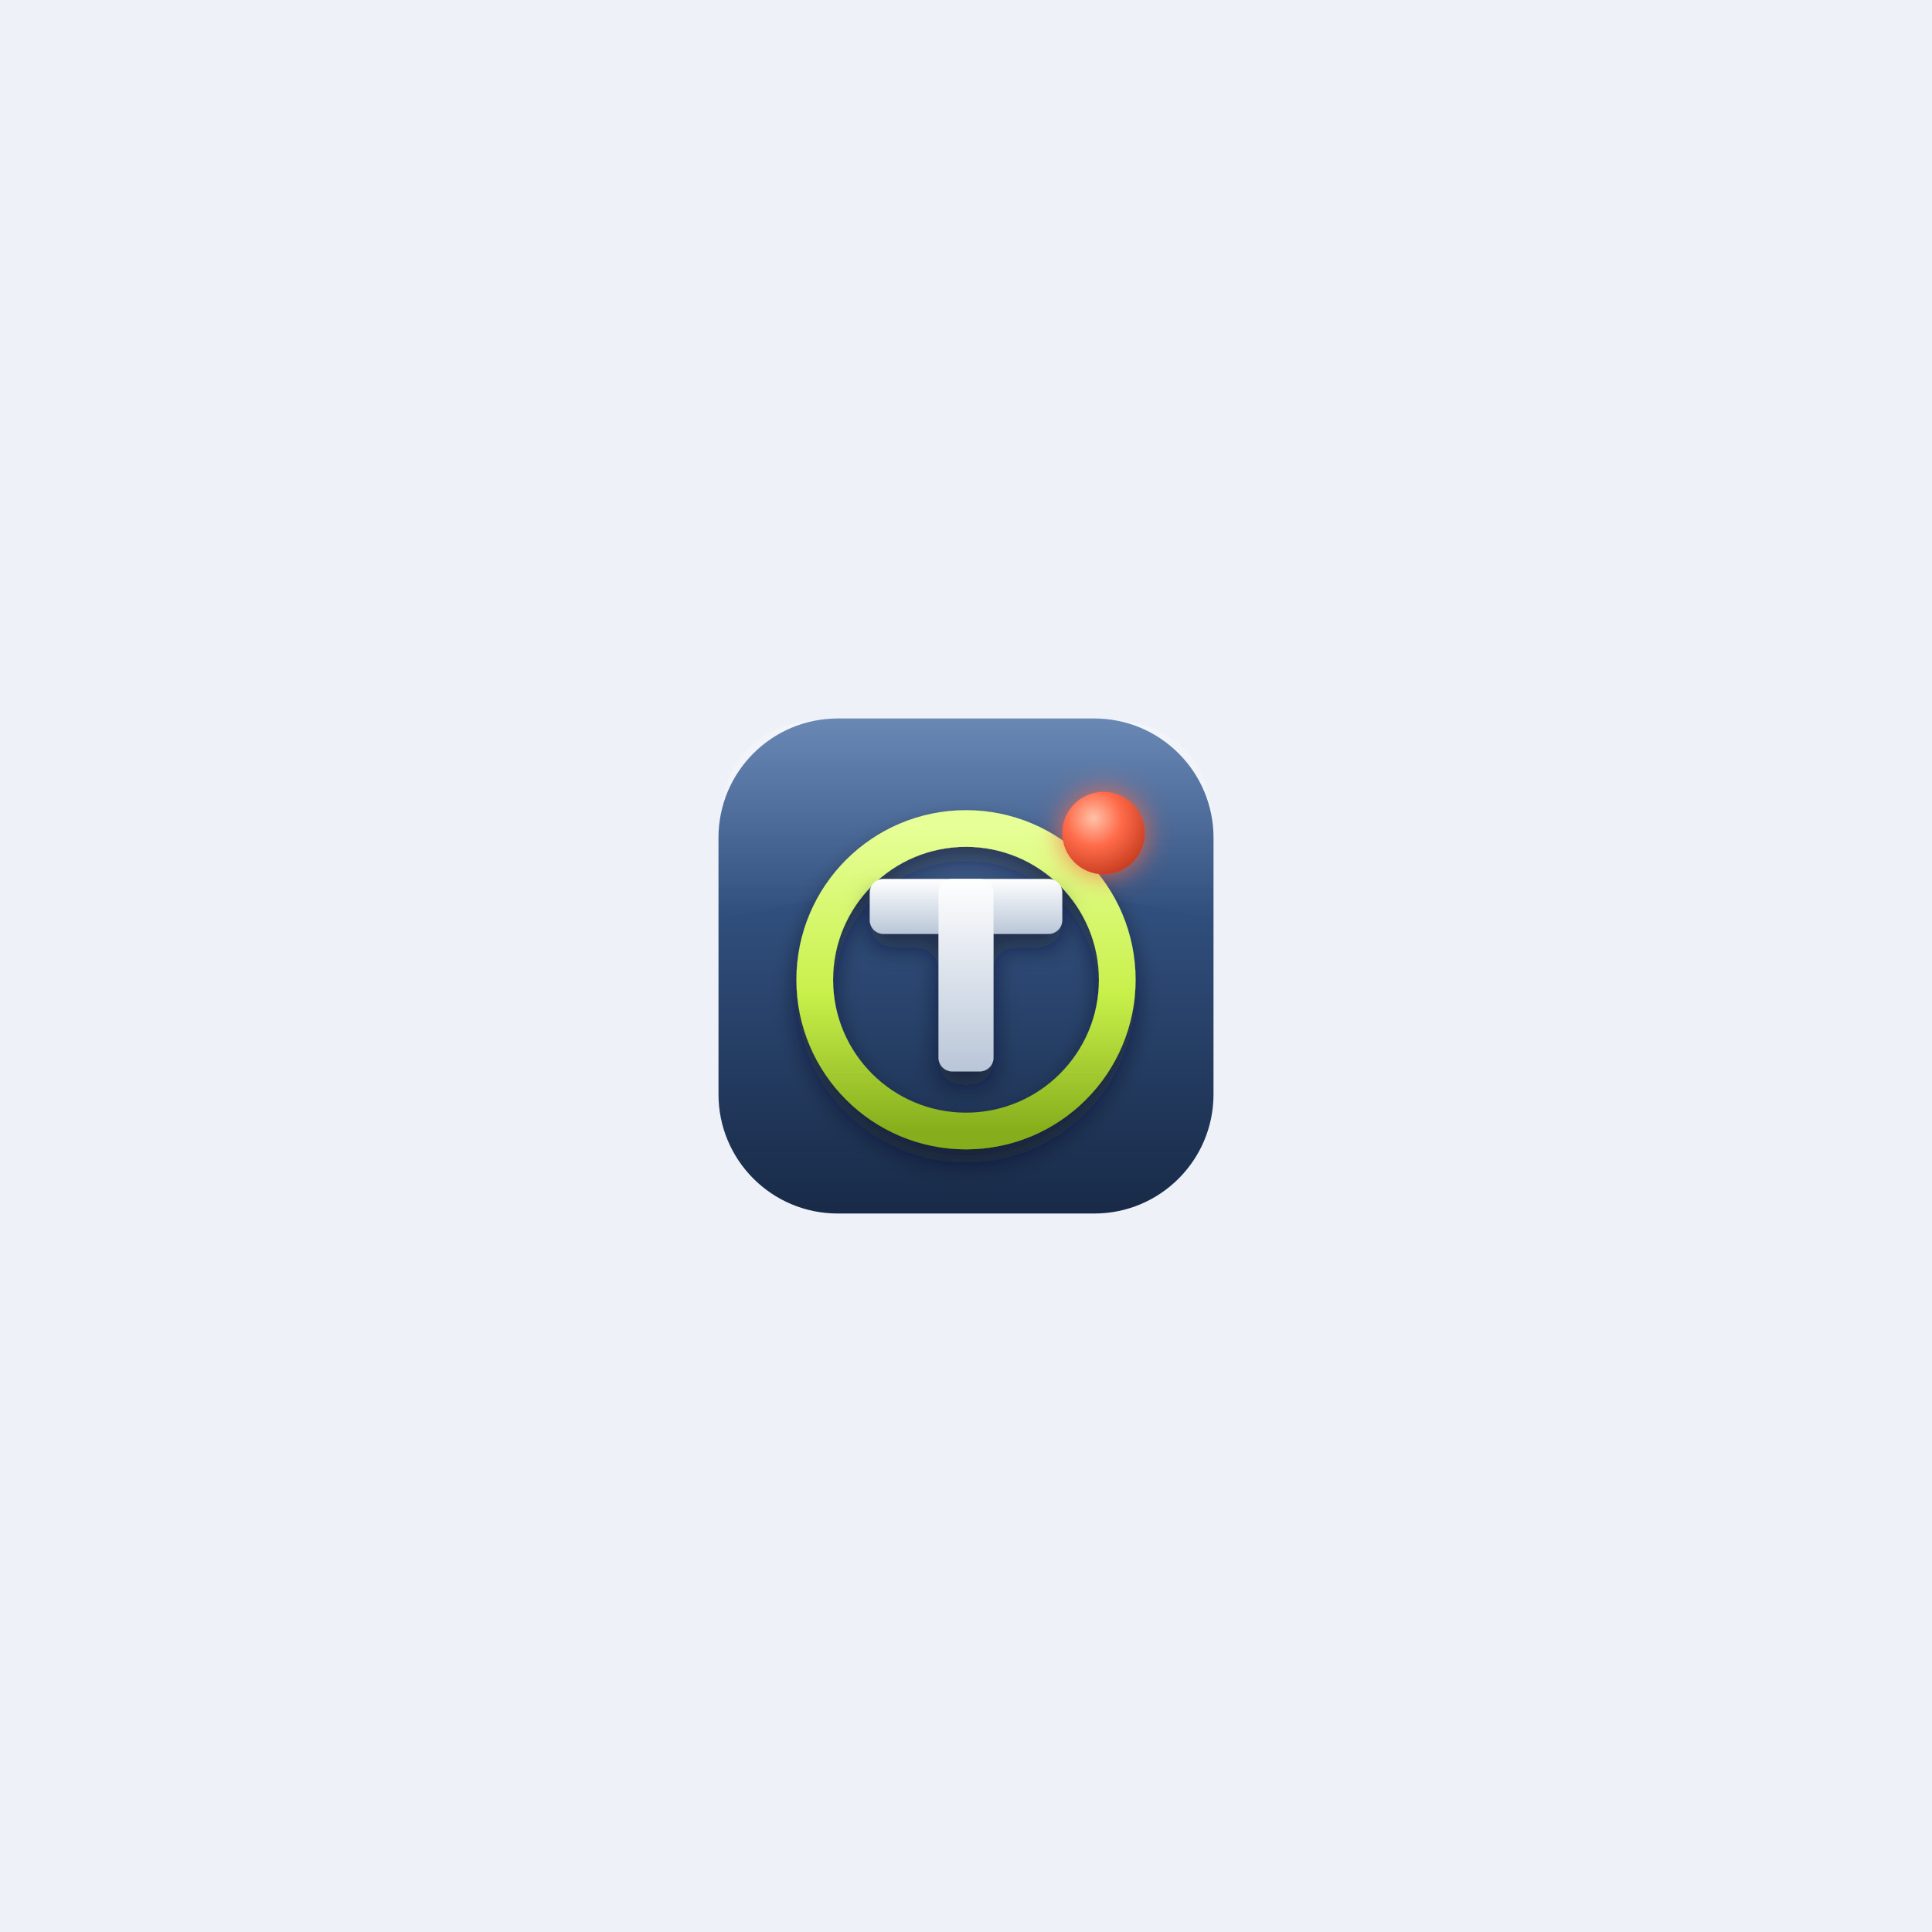
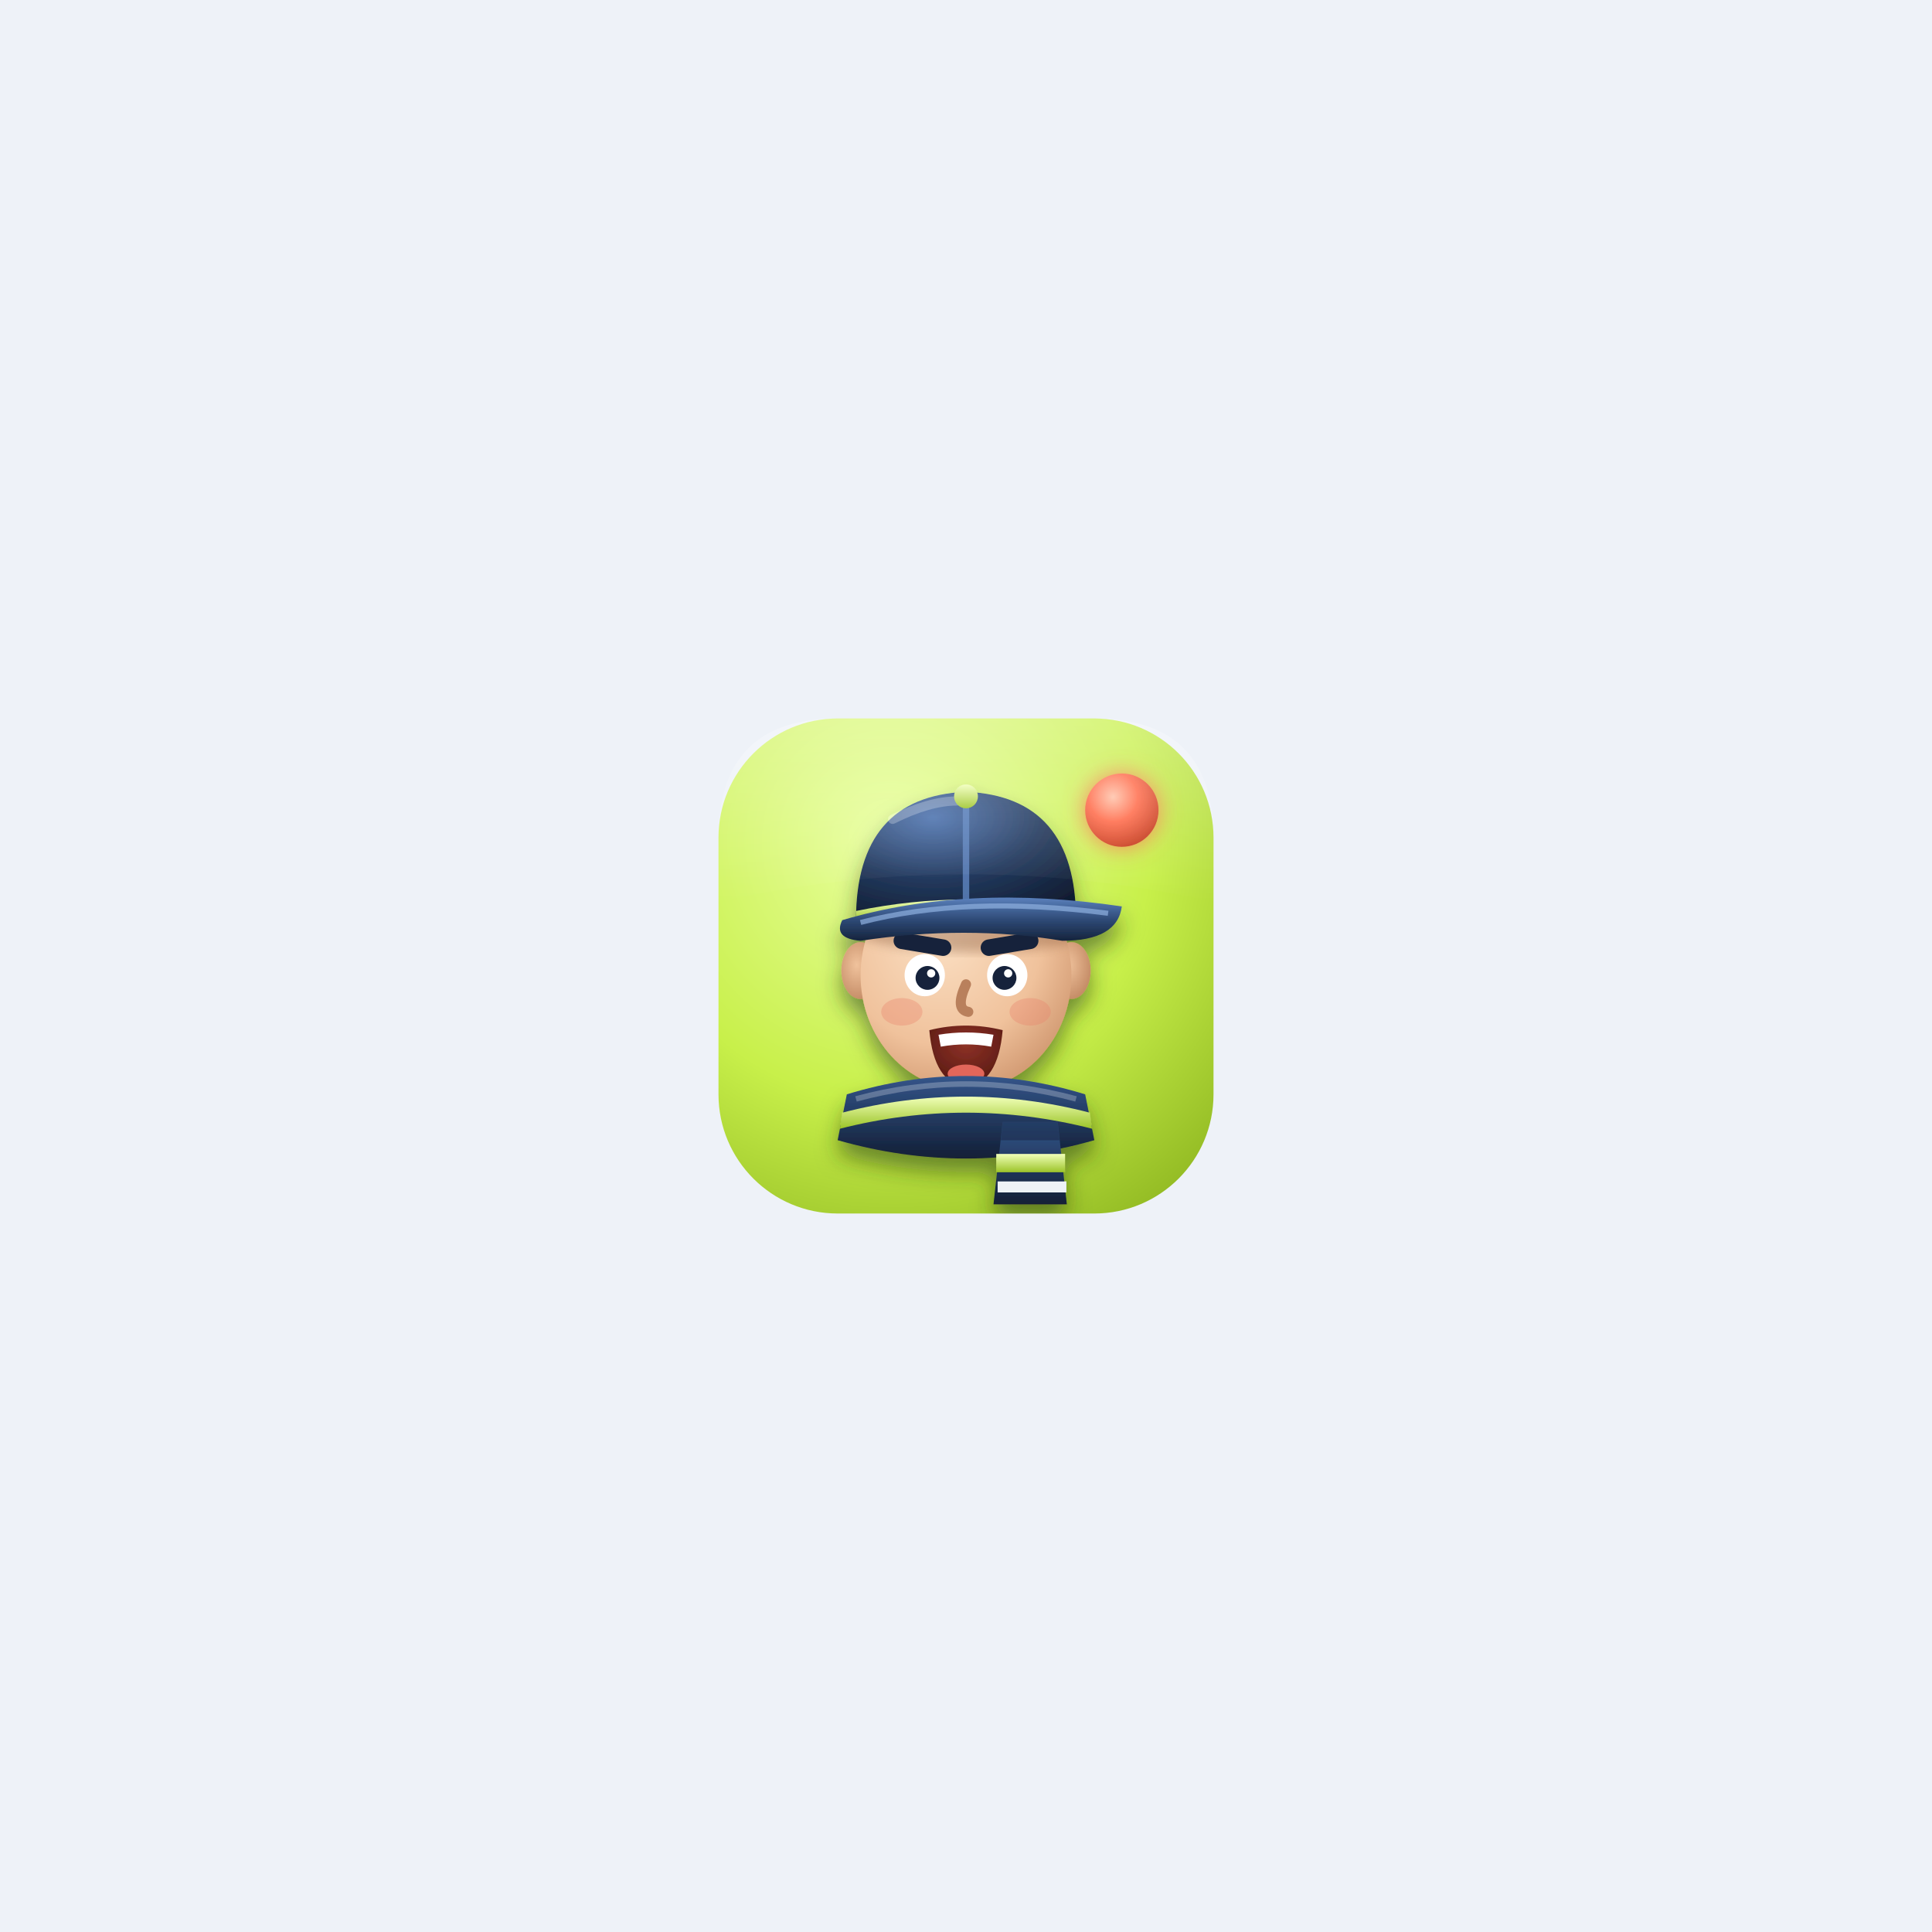
<svg xmlns="http://www.w3.org/2000/svg" viewBox="0 0 2732 2732" width="2732" height="2732">
  <defs>
-     <linearGradient id="navy" x1="0" y1="0" x2="0" y2="1">
-       <stop offset="0" stop-color="#40669F" />
-       <stop offset="1" stop-color="#182A47" />
+     <radialGradient id="bgL" cx="0.35" cy="0.25" r="0.95">
+       <stop offset="0" stop-color="#E9FFA0" />
+       <stop offset="0.55" stop-color="#C8F04A" />
+       <stop offset="1" stop-color="#8DB51F" />
+     </radialGradient>
+     <radialGradient id="skin" cx="0.38" cy="0.32" r="0.8">
+       <stop offset="0" stop-color="#FBE0C4" />
+       <stop offset="0.6" stop-color="#F0C29C" />
+       <stop offset="1" stop-color="#C98E66" />
+     </radialGradient>
+     <radialGradient id="ear" cx="0.4" cy="0.4" r="0.8">
+       <stop offset="0" stop-color="#F0C29C" />
+       <stop offset="1" stop-color="#B97E58" />
+     </radialGradient>
+     <linearGradient id="neck" x1="0" y1="0" x2="0" y2="1">
+       <stop offset="0" stop-color="#B07450" />
+       <stop offset="1" stop-color="#D9A47E" />
    </linearGradient>
-     <linearGradient id="lime" x1="0" y1="0" x2="0" y2="1">
-       <stop offset="0" stop-color="#E6FF96" />
-       <stop offset="0.55" stop-color="#C8F04A" />
-       <stop offset="1" stop-color="#86AE1C" />
+     <radialGradient id="cap" cx="0.35" cy="0.2" r="0.9">
+       <stop offset="0" stop-color="#4A71AE" />
+       <stop offset="0.55" stop-color="#22385C" />
+       <stop offset="1" stop-color="#101C30" />
+     </radialGradient>
+     <linearGradient id="brim" x1="0" y1="0" x2="0" y2="1">
+       <stop offset="0" stop-color="#5A80BC" />
+       <stop offset="0.5" stop-color="#2F4B78" />
+       <stop offset="1" stop-color="#15243D" />
    </linearGradient>
-     <linearGradient id="white" x1="0" y1="0" x2="0" y2="1">
-       <stop offset="0" stop-color="#FFFFFF" />
-       <stop offset="1" stop-color="#B9C6D8" />
+     <linearGradient id="scarf" x1="0" y1="0" x2="0" y2="1">
+       <stop offset="0" stop-color="#34558A" />
+       <stop offset="1" stop-color="#121F36" />
    </linearGradient>
+     <linearGradient id="stripe" x1="0" y1="0" x2="0" y2="1">
+       <stop offset="0" stop-color="#F0FFB8" />
+       <stop offset="1" stop-color="#9CC428" />
+     </linearGradient>
+     <radialGradient id="mouth" cx="0.5" cy="0.3" r="0.8">
+       <stop offset="0" stop-color="#8E3226" />
+       <stop offset="1" stop-color="#4E1510" />
+     </radialGradient>
    <radialGradient id="orange" cx="0.38" cy="0.32" r="0.75">
      <stop offset="0" stop-color="#FFC2A8" />
      <stop offset="0.45" stop-color="#FF6B4A" />
      <stop offset="1" stop-color="#C2391C" />
    </radialGradient>
    <linearGradient id="gloss" x1="0" y1="0" x2="0" y2="1">
-       <stop offset="0" stop-color="#FFFFFF" stop-opacity="0.22" />
+       <stop offset="0" stop-color="#FFFFFF" stop-opacity="0.28" />
      <stop offset="1" stop-color="#FFFFFF" stop-opacity="0" />
    </linearGradient>
-     <filter id="sh" x="-30%" y="-30%" width="160%" height="160%">
-       <feDropShadow dx="0" dy="3" stdDeviation="2.5" flood-color="#0A1222" flood-opacity="0.55" />
+     <filter id="sh" x="-20%" y="-20%" width="140%" height="140%">
+       <feDropShadow dx="0" dy="3" stdDeviation="2.4" flood-color="#2B3A0A" flood-opacity="0.55" />
+     </filter>
+     <filter id="soft">
+       <feGaussianBlur stdDeviation="1.2" />
    </filter>
    <filter id="gl" x="-60%" y="-60%" width="220%" height="220%">
-       <feDropShadow dx="0" dy="0" stdDeviation="3" flood-color="#FF6B4A" flood-opacity="0.9" />
+       <feDropShadow dx="0" dy="0" stdDeviation="2.5" flood-color="#FF6B4A" flood-opacity="0.9" />
    </filter>
+     <clipPath id="headclip">
+       <ellipse cx="54" cy="56" rx="23" ry="25" />
+     </clipPath>
  </defs>
  <rect width="2732" height="2732" fill="#EEF2F8" />
  <svg x="1016" y="1016" width="700" height="700" viewBox="0 0 108 108">
-     <rect width="108" height="108" rx="26" fill="url(#navy)" />
-     <path d="M0 26 Q0 0 26 0 H82 Q108 0 108 26 V44 Q54 30 0 44 Z" fill="url(#gloss)" />
-     <circle cx="54" cy="57" r="33" fill="none" stroke="url(#lime)" stroke-width="8" filter="url(#sh)" />
+     <rect width="108" height="108" rx="26" fill="url(#bgL)" />
    <g filter="url(#sh)">
-       <rect x="33" y="35" width="42" height="12" rx="3" fill="url(#white)" />
-       <rect x="48" y="35" width="12" height="42" rx="3" fill="url(#white)" />
+       <path d="M45 70 L63 70 L63 86 L45 86 Z" fill="url(#neck)" />
+       <ellipse cx="31" cy="55" rx="4.2" ry="6.2" fill="url(#ear)" />
+       <ellipse cx="77" cy="55" rx="4.2" ry="6.2" fill="url(#ear)" />
+       <ellipse cx="54" cy="56" rx="23" ry="25" fill="url(#skin)" />
+       <g clip-path="url(#headclip)">
+         <ellipse cx="56" cy="46" rx="26" ry="5" fill="#7A4A2C" opacity="0.35" filter="url(#soft)" />
+       </g>
+       <ellipse cx="40" cy="64" rx="4.5" ry="3" fill="#E8826A" opacity="0.35" />
+       <ellipse cx="68" cy="64" rx="4.5" ry="3" fill="#E8826A" opacity="0.35" />
+       <path d="M40 48.5 L49 50" stroke="#14223A" stroke-width="3.6" stroke-linecap="round" />
+       <path d="M68 48.5 L59 50" stroke="#14223A" stroke-width="3.6" stroke-linecap="round" />
+       <ellipse cx="45" cy="56" rx="4.4" ry="4.6" fill="#FFFFFF" />
+       <circle cx="45.6" cy="56.6" r="2.6" fill="#14223A" />
+       <circle cx="46.4" cy="55.6" r="0.9" fill="#FFFFFF" />
+       <ellipse cx="63" cy="56" rx="4.4" ry="4.6" fill="#FFFFFF" />
+       <circle cx="62.4" cy="56.6" r="2.6" fill="#14223A" />
+       <circle cx="63.2" cy="55.6" r="0.9" fill="#FFFFFF" />
+       <path d="M54 58 Q51.5 63.5 54.5 64" fill="none" stroke="#B9805C" stroke-width="2.2" stroke-linecap="round" />
+       <path d="M46 68 Q54 66 62 68 Q61 79.5 54 80.5 Q47 79.5 46 68 Z" fill="url(#mouth)" />
+       <path d="M48 69 Q54 68 60 69 L59.5 71.6 Q54 70.6 48.5 71.6 Z" fill="#FFFFFF" />
+       <ellipse cx="54" cy="77.5" rx="4" ry="2" fill="#E2665A" />
+       <path d="M30 44 Q30 17 54 16 Q78 17 78 44 Z" fill="url(#cap)" />
+       <path d="M54 16.5 L54 43" stroke="#5E84C0" stroke-width="1.4" opacity="0.8" />
+       <path d="M38 22 Q46 18 52 18" stroke="#FFFFFF" stroke-width="2" stroke-linecap="round" opacity="0.25" fill="none" />
+       <circle cx="54" cy="17" r="2.6" fill="url(#stripe)" />
+       <path d="M30 42 Q54 37 78 42 L78 44.5 Q54 40 30 44.5 Z" fill="url(#stripe)" />
+       <path d="M27 44 Q54 36 88 41 Q87 48.5 75 48.5 Q54 45 31 48.5 Q25 48 27 44 Z" fill="url(#brim)" />
+       <path d="M31 44.5 Q54 38.5 85 42.5" stroke="#8FB0E0" stroke-width="1.1" fill="none" opacity="0.7" />
+       <path d="M28 82 Q54 74 80 82 L82 92 Q54 100 26 92 Z" fill="url(#scarf)" />
+       <path d="M27 86 Q54 79 81 86 L81.5 89.5 Q54 82.5 26.5 89.5 Z" fill="url(#stripe)" />
+       <path d="M30 83 Q54 76.5 78 83" stroke="#FFFFFF" stroke-width="1.2" opacity="0.25" fill="none" />
+       <path d="M62 88 L74 88 L76 106 L60 106 Z" fill="url(#scarf)" />
+       <path d="M62 88 L74 88 L74.4 92 L61.6 92 Z" fill="#0A1222" opacity="0.35" />
+       <rect x="60.6" y="95" width="15" height="4" fill="url(#stripe)" />
+       <rect x="60.9" y="101" width="15" height="2.4" fill="#EEF2F7" />
    </g>
-     <circle cx="84" cy="25" r="9" fill="url(#orange)" filter="url(#gl)" />
+     <circle cx="88" cy="20" r="8" fill="url(#orange)" filter="url(#gl)" />
+     <path d="M0 26 Q0 0 26 0 H82 Q108 0 108 26 V40 Q54 28 0 40 Z" fill="url(#gloss)" />
  </svg>
</svg>
